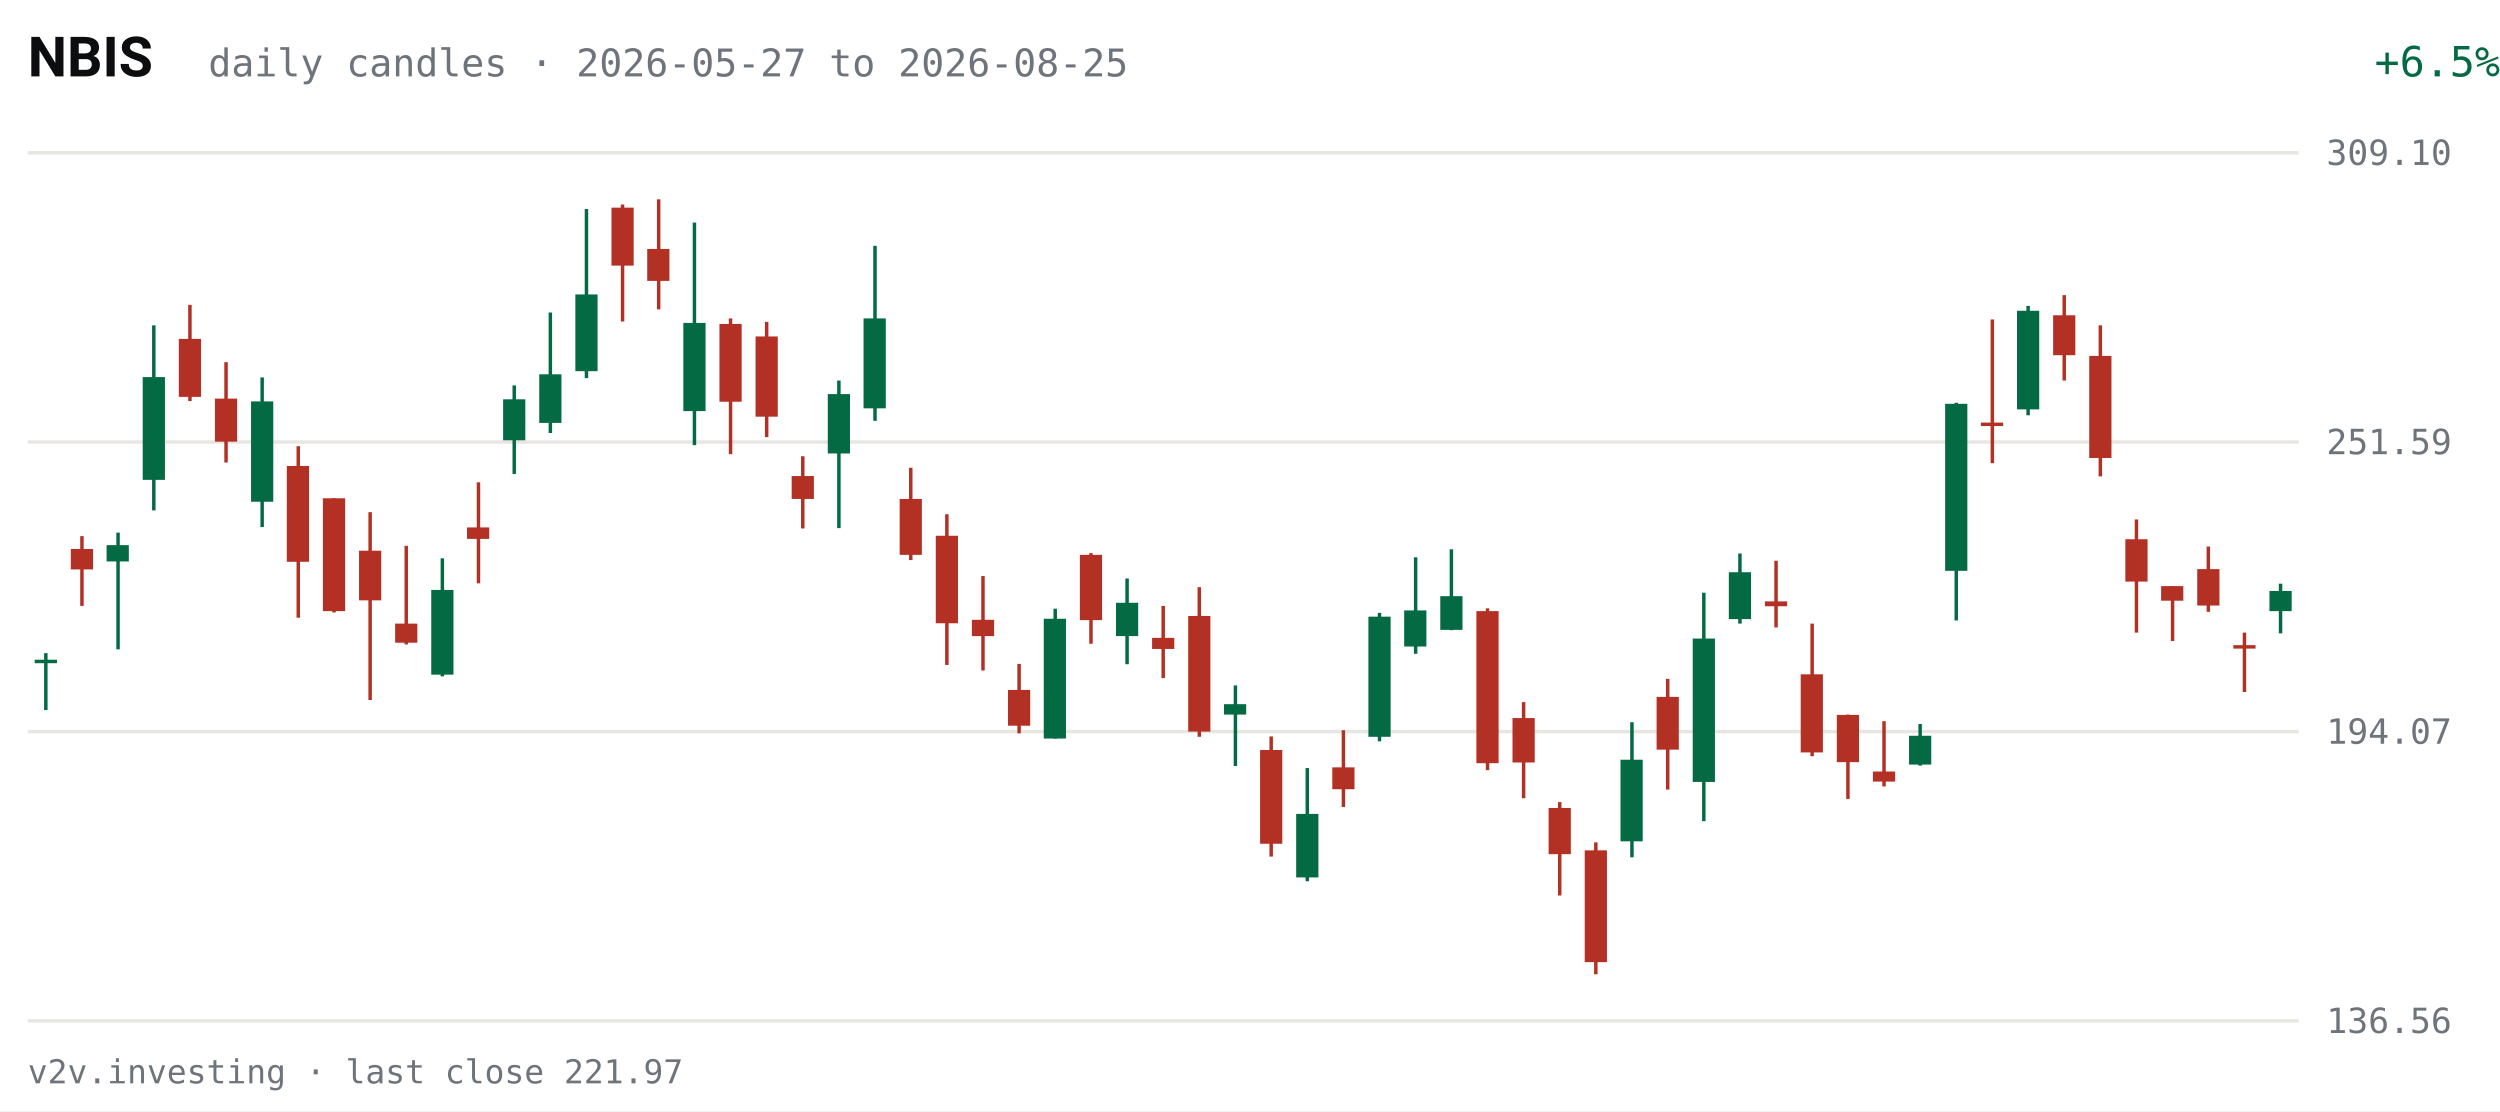
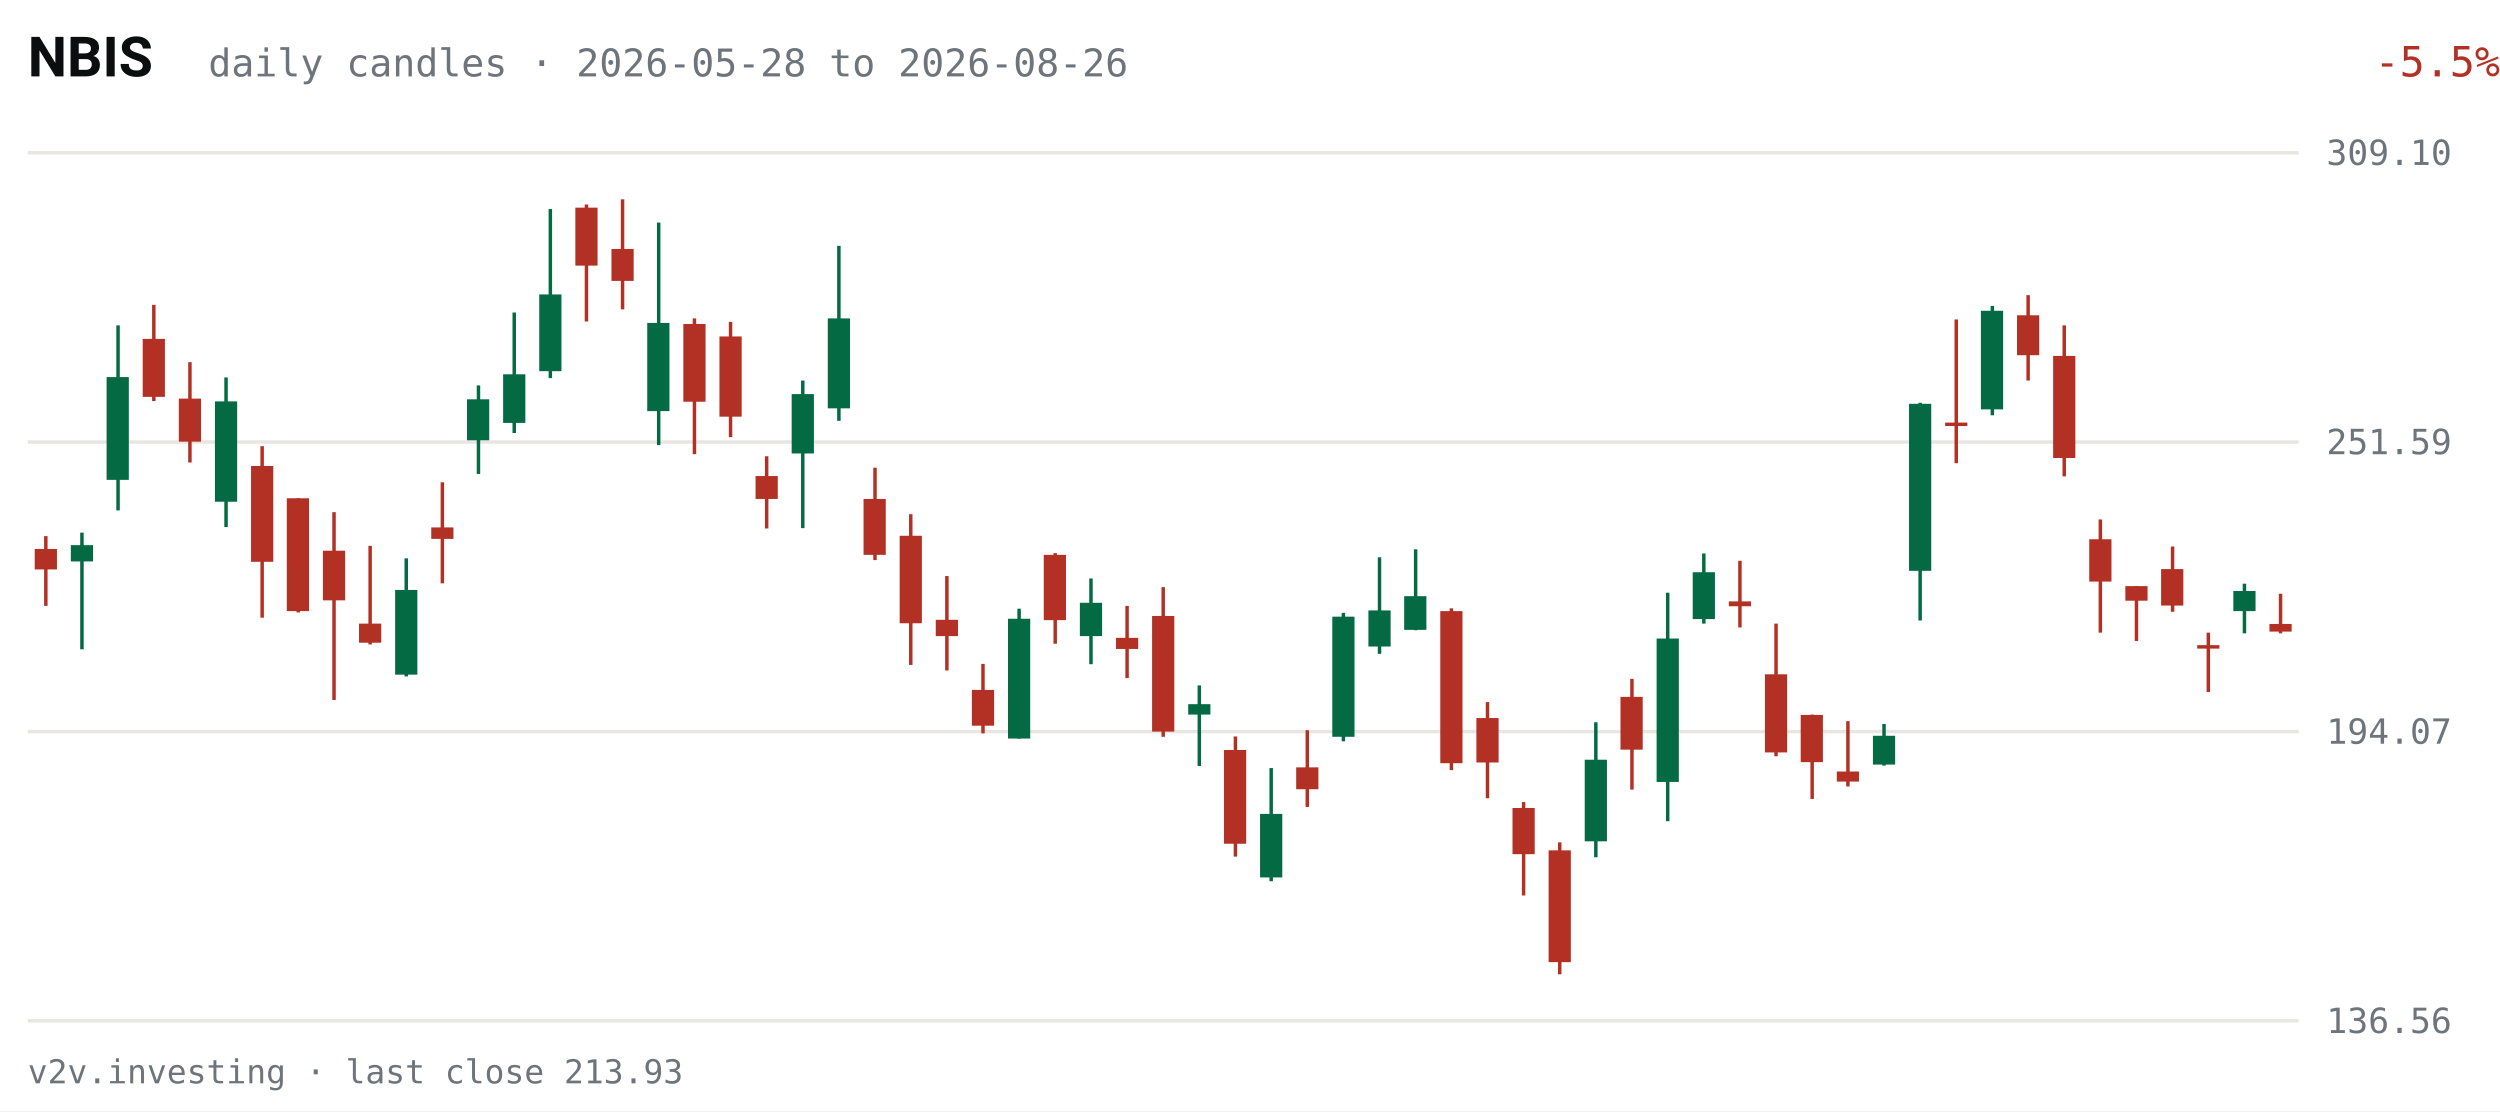
<svg xmlns="http://www.w3.org/2000/svg" viewBox="0 0 720 320" width="720" height="320" role="img" aria-label="NBIS daily candles, last 63 sessions">
  <rect width="720" height="320" fill="#FFFFFF" />
  <text x="8" y="22" fill="#0C0D0E" font-size="16" font-weight="600" font-family="system-ui,-apple-system,Segoe UI,Roboto,sans-serif">NBIS</text>
-   <text x="60" y="22" fill="#6E747B" font-size="11" font-family="ui-monospace,SFMono-Regular,Menlo,Consolas,monospace">daily candles · 2026-05-27 to 2026-08-25</text>
-   <text x="670" y="22" fill="#046A44" font-size="12" text-anchor="end" font-family="ui-monospace,SFMono-Regular,Menlo,Consolas,monospace" transform="translate(50,0)">+6.5%</text>
+   <text x="60" y="22" fill="#6E747B" font-size="11" font-family="ui-monospace,SFMono-Regular,Menlo,Consolas,monospace">daily candles · 2026-05-28 to 2026-08-26</text>
+   <text x="670" y="22" fill="#B33124" font-size="12" text-anchor="end" font-family="ui-monospace,SFMono-Regular,Menlo,Consolas,monospace" transform="translate(50,0)">-5.5%</text>
  <g font-family="ui-monospace,SFMono-Regular,Menlo,Consolas,monospace">
    <line x1="8" y1="294.0" x2="662" y2="294.0" stroke="#E7E6E1" stroke-width="1" />
    <text x="670" y="297.5" fill="#6E747B" font-size="10">136.56</text>
    <line x1="8" y1="210.7" x2="662" y2="210.7" stroke="#E7E6E1" stroke-width="1" />
    <text x="670" y="214.2" fill="#6E747B" font-size="10">194.07</text>
    <line x1="8" y1="127.3" x2="662" y2="127.3" stroke="#E7E6E1" stroke-width="1" />
    <text x="670" y="130.8" fill="#6E747B" font-size="10">251.59</text>
    <line x1="8" y1="44.0" x2="662" y2="44.0" stroke="#E7E6E1" stroke-width="1" />
    <text x="670" y="47.5" fill="#6E747B" font-size="10">309.10</text>
-     <line x1="13.2" y1="188.1" x2="13.2" y2="204.5" stroke="#046A44" stroke-width="1" />
-     <rect x="10.0" y="190.0" width="6.4" height="1.0" fill="#046A44" />
-     <line x1="23.6" y1="154.4" x2="23.6" y2="174.5" stroke="#B33124" stroke-width="1" />
-     <rect x="20.4" y="158.1" width="6.4" height="5.9" fill="#B33124" />
-     <line x1="34.0" y1="153.4" x2="34.0" y2="187.0" stroke="#046A44" stroke-width="1" />
-     <rect x="30.7" y="157.0" width="6.4" height="4.7" fill="#046A44" />
-     <line x1="44.3" y1="93.7" x2="44.3" y2="147.0" stroke="#046A44" stroke-width="1" />
-     <rect x="41.1" y="108.6" width="6.4" height="29.6" fill="#046A44" />
-     <line x1="54.7" y1="87.8" x2="54.7" y2="115.5" stroke="#B33124" stroke-width="1" />
-     <rect x="51.5" y="97.6" width="6.4" height="16.7" fill="#B33124" />
-     <line x1="65.1" y1="104.3" x2="65.1" y2="133.2" stroke="#B33124" stroke-width="1" />
-     <rect x="61.9" y="114.8" width="6.4" height="12.4" fill="#B33124" />
-     <line x1="75.5" y1="108.7" x2="75.5" y2="151.8" stroke="#046A44" stroke-width="1" />
-     <rect x="72.3" y="115.6" width="6.4" height="28.9" fill="#046A44" />
-     <line x1="85.9" y1="128.5" x2="85.9" y2="177.9" stroke="#B33124" stroke-width="1" />
-     <rect x="82.6" y="134.2" width="6.4" height="27.6" fill="#B33124" />
-     <line x1="96.2" y1="143.5" x2="96.2" y2="176.4" stroke="#B33124" stroke-width="1" />
-     <rect x="93.0" y="143.5" width="6.4" height="32.5" fill="#B33124" />
-     <line x1="106.6" y1="147.5" x2="106.6" y2="201.6" stroke="#B33124" stroke-width="1" />
-     <rect x="103.4" y="158.6" width="6.4" height="14.3" fill="#B33124" />
-     <line x1="117.0" y1="157.2" x2="117.0" y2="185.6" stroke="#B33124" stroke-width="1" />
-     <rect x="113.8" y="179.6" width="6.4" height="5.5" fill="#B33124" />
-     <line x1="127.4" y1="160.8" x2="127.4" y2="194.8" stroke="#046A44" stroke-width="1" />
-     <rect x="124.2" y="169.9" width="6.4" height="24.4" fill="#046A44" />
-     <line x1="137.8" y1="138.9" x2="137.8" y2="168.0" stroke="#B33124" stroke-width="1" />
-     <rect x="134.5" y="151.9" width="6.4" height="3.3" fill="#B33124" />
-     <line x1="148.1" y1="111.0" x2="148.1" y2="136.5" stroke="#046A44" stroke-width="1" />
-     <rect x="144.9" y="115.0" width="6.4" height="11.8" fill="#046A44" />
-     <line x1="158.5" y1="90.0" x2="158.5" y2="124.7" stroke="#046A44" stroke-width="1" />
-     <rect x="155.3" y="107.8" width="6.4" height="14.0" fill="#046A44" />
-     <line x1="168.9" y1="60.2" x2="168.9" y2="108.9" stroke="#046A44" stroke-width="1" />
-     <rect x="165.7" y="84.8" width="6.4" height="22.1" fill="#046A44" />
-     <line x1="179.3" y1="58.9" x2="179.3" y2="92.6" stroke="#B33124" stroke-width="1" />
-     <rect x="176.1" y="59.8" width="6.4" height="16.7" fill="#B33124" />
-     <line x1="189.7" y1="57.4" x2="189.7" y2="89.1" stroke="#B33124" stroke-width="1" />
-     <rect x="186.4" y="71.7" width="6.4" height="9.2" fill="#B33124" />
-     <line x1="200.0" y1="64.1" x2="200.0" y2="128.2" stroke="#046A44" stroke-width="1" />
-     <rect x="196.8" y="93.0" width="6.4" height="25.4" fill="#046A44" />
-     <line x1="210.4" y1="91.7" x2="210.4" y2="130.8" stroke="#B33124" stroke-width="1" />
-     <rect x="207.2" y="93.3" width="6.4" height="22.4" fill="#B33124" />
-     <line x1="220.8" y1="92.7" x2="220.8" y2="125.9" stroke="#B33124" stroke-width="1" />
-     <rect x="217.6" y="96.9" width="6.4" height="23.1" fill="#B33124" />
-     <line x1="231.2" y1="131.4" x2="231.2" y2="152.2" stroke="#B33124" stroke-width="1" />
-     <rect x="228.0" y="137.1" width="6.4" height="6.6" fill="#B33124" />
-     <line x1="241.6" y1="109.6" x2="241.6" y2="152.1" stroke="#046A44" stroke-width="1" />
-     <rect x="238.4" y="113.5" width="6.4" height="17.1" fill="#046A44" />
-     <line x1="252.0" y1="70.8" x2="252.0" y2="121.2" stroke="#046A44" stroke-width="1" />
-     <rect x="248.7" y="91.7" width="6.4" height="25.9" fill="#046A44" />
-     <line x1="262.3" y1="134.7" x2="262.3" y2="161.3" stroke="#B33124" stroke-width="1" />
-     <rect x="259.1" y="143.7" width="6.4" height="16.1" fill="#B33124" />
-     <line x1="272.7" y1="148.1" x2="272.7" y2="191.5" stroke="#B33124" stroke-width="1" />
-     <rect x="269.5" y="154.3" width="6.4" height="25.2" fill="#B33124" />
-     <line x1="283.1" y1="165.9" x2="283.1" y2="193.1" stroke="#B33124" stroke-width="1" />
-     <rect x="279.9" y="178.5" width="6.4" height="4.7" fill="#B33124" />
-     <line x1="293.5" y1="191.2" x2="293.5" y2="211.2" stroke="#B33124" stroke-width="1" />
-     <rect x="290.3" y="198.7" width="6.4" height="10.3" fill="#B33124" />
-     <line x1="303.9" y1="175.3" x2="303.9" y2="212.7" stroke="#046A44" stroke-width="1" />
-     <rect x="300.6" y="178.2" width="6.4" height="34.5" fill="#046A44" />
-     <line x1="314.2" y1="159.3" x2="314.2" y2="185.4" stroke="#B33124" stroke-width="1" />
-     <rect x="311.0" y="159.8" width="6.4" height="18.8" fill="#B33124" />
-     <line x1="324.6" y1="166.6" x2="324.6" y2="191.3" stroke="#046A44" stroke-width="1" />
-     <rect x="321.4" y="173.6" width="6.4" height="9.6" fill="#046A44" />
-     <line x1="335.0" y1="174.5" x2="335.0" y2="195.3" stroke="#B33124" stroke-width="1" />
-     <rect x="331.8" y="183.7" width="6.4" height="3.2" fill="#B33124" />
-     <line x1="345.4" y1="169.1" x2="345.4" y2="212.2" stroke="#B33124" stroke-width="1" />
-     <rect x="342.2" y="177.4" width="6.4" height="33.3" fill="#B33124" />
-     <line x1="355.8" y1="197.4" x2="355.8" y2="220.6" stroke="#046A44" stroke-width="1" />
-     <rect x="352.5" y="202.8" width="6.4" height="3.0" fill="#046A44" />
-     <line x1="366.1" y1="212.1" x2="366.1" y2="246.7" stroke="#B33124" stroke-width="1" />
-     <rect x="362.9" y="216.0" width="6.4" height="27.0" fill="#B33124" />
-     <line x1="376.5" y1="221.2" x2="376.5" y2="253.8" stroke="#046A44" stroke-width="1" />
-     <rect x="373.3" y="234.4" width="6.4" height="18.3" fill="#046A44" />
-     <line x1="386.9" y1="210.3" x2="386.9" y2="232.4" stroke="#B33124" stroke-width="1" />
-     <rect x="383.7" y="221.0" width="6.4" height="6.3" fill="#B33124" />
-     <line x1="397.3" y1="176.5" x2="397.3" y2="213.5" stroke="#046A44" stroke-width="1" />
-     <rect x="394.1" y="177.6" width="6.4" height="34.6" fill="#046A44" />
-     <line x1="407.7" y1="160.5" x2="407.7" y2="188.3" stroke="#046A44" stroke-width="1" />
-     <rect x="404.4" y="175.8" width="6.4" height="10.4" fill="#046A44" />
-     <line x1="418.0" y1="158.2" x2="418.0" y2="181.5" stroke="#046A44" stroke-width="1" />
-     <rect x="414.8" y="171.7" width="6.4" height="9.7" fill="#046A44" />
-     <line x1="428.4" y1="175.2" x2="428.4" y2="221.8" stroke="#B33124" stroke-width="1" />
-     <rect x="425.2" y="176.0" width="6.4" height="43.8" fill="#B33124" />
-     <line x1="438.8" y1="202.2" x2="438.8" y2="229.9" stroke="#B33124" stroke-width="1" />
-     <rect x="435.6" y="206.8" width="6.4" height="12.8" fill="#B33124" />
-     <line x1="449.2" y1="231.0" x2="449.2" y2="257.9" stroke="#B33124" stroke-width="1" />
-     <rect x="446.0" y="232.7" width="6.4" height="13.3" fill="#B33124" />
-     <line x1="459.6" y1="242.6" x2="459.6" y2="280.6" stroke="#B33124" stroke-width="1" />
-     <rect x="456.4" y="244.9" width="6.4" height="32.2" fill="#B33124" />
-     <line x1="470.0" y1="208.0" x2="470.0" y2="246.9" stroke="#046A44" stroke-width="1" />
-     <rect x="466.7" y="218.8" width="6.4" height="23.5" fill="#046A44" />
-     <line x1="480.3" y1="195.5" x2="480.3" y2="227.4" stroke="#B33124" stroke-width="1" />
-     <rect x="477.1" y="200.7" width="6.4" height="15.2" fill="#B33124" />
-     <line x1="490.7" y1="170.7" x2="490.7" y2="236.5" stroke="#046A44" stroke-width="1" />
-     <rect x="487.5" y="183.9" width="6.4" height="41.3" fill="#046A44" />
-     <line x1="501.1" y1="159.4" x2="501.1" y2="179.6" stroke="#046A44" stroke-width="1" />
-     <rect x="497.9" y="164.8" width="6.4" height="13.5" fill="#046A44" />
-     <line x1="511.5" y1="161.5" x2="511.5" y2="180.7" stroke="#B33124" stroke-width="1" />
-     <rect x="508.3" y="173.2" width="6.4" height="1.4" fill="#B33124" />
-     <line x1="521.9" y1="179.6" x2="521.9" y2="217.8" stroke="#B33124" stroke-width="1" />
-     <rect x="518.6" y="194.2" width="6.4" height="22.5" fill="#B33124" />
-     <line x1="532.2" y1="205.8" x2="532.2" y2="230.1" stroke="#B33124" stroke-width="1" />
-     <rect x="529.0" y="205.9" width="6.4" height="13.6" fill="#B33124" />
-     <line x1="542.6" y1="207.7" x2="542.6" y2="226.5" stroke="#B33124" stroke-width="1" />
-     <rect x="539.4" y="222.2" width="6.4" height="2.9" fill="#B33124" />
-     <line x1="553.0" y1="208.5" x2="553.0" y2="220.5" stroke="#046A44" stroke-width="1" />
-     <rect x="549.8" y="211.9" width="6.4" height="8.3" fill="#046A44" />
-     <line x1="563.4" y1="116.0" x2="563.4" y2="178.7" stroke="#046A44" stroke-width="1" />
-     <rect x="560.2" y="116.3" width="6.4" height="48.1" fill="#046A44" />
-     <line x1="573.8" y1="92.0" x2="573.8" y2="133.4" stroke="#B33124" stroke-width="1" />
-     <rect x="570.5" y="121.7" width="6.4" height="1.0" fill="#B33124" />
-     <line x1="584.1" y1="88.1" x2="584.1" y2="119.6" stroke="#046A44" stroke-width="1" />
-     <rect x="580.9" y="89.5" width="6.4" height="28.4" fill="#046A44" />
-     <line x1="594.5" y1="85.0" x2="594.5" y2="109.6" stroke="#B33124" stroke-width="1" />
-     <rect x="591.3" y="90.8" width="6.4" height="11.5" fill="#B33124" />
-     <line x1="604.9" y1="93.7" x2="604.9" y2="137.2" stroke="#B33124" stroke-width="1" />
-     <rect x="601.7" y="102.5" width="6.4" height="29.4" fill="#B33124" />
-     <line x1="615.3" y1="149.6" x2="615.3" y2="182.2" stroke="#B33124" stroke-width="1" />
-     <rect x="612.1" y="155.3" width="6.4" height="12.2" fill="#B33124" />
-     <line x1="625.7" y1="168.8" x2="625.7" y2="184.6" stroke="#B33124" stroke-width="1" />
-     <rect x="622.4" y="168.8" width="6.4" height="4.2" fill="#B33124" />
-     <line x1="636.0" y1="157.4" x2="636.0" y2="176.2" stroke="#B33124" stroke-width="1" />
-     <rect x="632.8" y="163.9" width="6.4" height="10.5" fill="#B33124" />
-     <line x1="646.4" y1="182.2" x2="646.4" y2="199.3" stroke="#B33124" stroke-width="1" />
-     <rect x="643.2" y="185.8" width="6.4" height="1.0" fill="#B33124" />
-     <line x1="656.8" y1="168.1" x2="656.8" y2="182.4" stroke="#046A44" stroke-width="1" />
-     <rect x="653.6" y="170.2" width="6.4" height="5.8" fill="#046A44" />
+     <line x1="13.2" y1="154.4" x2="13.2" y2="174.5" stroke="#B33124" stroke-width="1" />
+     <rect x="10.0" y="158.1" width="6.4" height="5.9" fill="#B33124" />
+     <line x1="23.6" y1="153.4" x2="23.6" y2="187.0" stroke="#046A44" stroke-width="1" />
+     <rect x="20.4" y="157.0" width="6.4" height="4.7" fill="#046A44" />
+     <line x1="34.0" y1="93.7" x2="34.0" y2="147.0" stroke="#046A44" stroke-width="1" />
+     <rect x="30.7" y="108.6" width="6.4" height="29.6" fill="#046A44" />
+     <line x1="44.3" y1="87.8" x2="44.3" y2="115.5" stroke="#B33124" stroke-width="1" />
+     <rect x="41.1" y="97.6" width="6.4" height="16.7" fill="#B33124" />
+     <line x1="54.7" y1="104.3" x2="54.7" y2="133.2" stroke="#B33124" stroke-width="1" />
+     <rect x="51.5" y="114.8" width="6.4" height="12.4" fill="#B33124" />
+     <line x1="65.1" y1="108.7" x2="65.1" y2="151.8" stroke="#046A44" stroke-width="1" />
+     <rect x="61.9" y="115.6" width="6.4" height="28.9" fill="#046A44" />
+     <line x1="75.5" y1="128.5" x2="75.5" y2="177.9" stroke="#B33124" stroke-width="1" />
+     <rect x="72.3" y="134.2" width="6.4" height="27.6" fill="#B33124" />
+     <line x1="85.9" y1="143.5" x2="85.9" y2="176.4" stroke="#B33124" stroke-width="1" />
+     <rect x="82.6" y="143.5" width="6.4" height="32.5" fill="#B33124" />
+     <line x1="96.2" y1="147.5" x2="96.2" y2="201.6" stroke="#B33124" stroke-width="1" />
+     <rect x="93.0" y="158.6" width="6.4" height="14.3" fill="#B33124" />
+     <line x1="106.6" y1="157.2" x2="106.6" y2="185.6" stroke="#B33124" stroke-width="1" />
+     <rect x="103.4" y="179.6" width="6.4" height="5.5" fill="#B33124" />
+     <line x1="117.0" y1="160.8" x2="117.0" y2="194.8" stroke="#046A44" stroke-width="1" />
+     <rect x="113.8" y="169.9" width="6.4" height="24.4" fill="#046A44" />
+     <line x1="127.4" y1="138.9" x2="127.4" y2="168.0" stroke="#B33124" stroke-width="1" />
+     <rect x="124.2" y="151.9" width="6.4" height="3.3" fill="#B33124" />
+     <line x1="137.8" y1="111.0" x2="137.8" y2="136.5" stroke="#046A44" stroke-width="1" />
+     <rect x="134.5" y="115.0" width="6.4" height="11.8" fill="#046A44" />
+     <line x1="148.1" y1="90.0" x2="148.1" y2="124.7" stroke="#046A44" stroke-width="1" />
+     <rect x="144.9" y="107.8" width="6.4" height="14.0" fill="#046A44" />
+     <line x1="158.5" y1="60.2" x2="158.5" y2="108.9" stroke="#046A44" stroke-width="1" />
+     <rect x="155.3" y="84.8" width="6.4" height="22.1" fill="#046A44" />
+     <line x1="168.9" y1="58.9" x2="168.9" y2="92.6" stroke="#B33124" stroke-width="1" />
+     <rect x="165.7" y="59.8" width="6.4" height="16.7" fill="#B33124" />
+     <line x1="179.3" y1="57.4" x2="179.3" y2="89.1" stroke="#B33124" stroke-width="1" />
+     <rect x="176.1" y="71.7" width="6.4" height="9.2" fill="#B33124" />
+     <line x1="189.7" y1="64.1" x2="189.7" y2="128.2" stroke="#046A44" stroke-width="1" />
+     <rect x="186.4" y="93.0" width="6.4" height="25.4" fill="#046A44" />
+     <line x1="200.0" y1="91.7" x2="200.0" y2="130.8" stroke="#B33124" stroke-width="1" />
+     <rect x="196.8" y="93.3" width="6.4" height="22.4" fill="#B33124" />
+     <line x1="210.4" y1="92.7" x2="210.4" y2="125.9" stroke="#B33124" stroke-width="1" />
+     <rect x="207.2" y="96.9" width="6.4" height="23.1" fill="#B33124" />
+     <line x1="220.8" y1="131.4" x2="220.8" y2="152.2" stroke="#B33124" stroke-width="1" />
+     <rect x="217.6" y="137.1" width="6.4" height="6.6" fill="#B33124" />
+     <line x1="231.2" y1="109.6" x2="231.2" y2="152.1" stroke="#046A44" stroke-width="1" />
+     <rect x="228.0" y="113.5" width="6.4" height="17.1" fill="#046A44" />
+     <line x1="241.6" y1="70.8" x2="241.6" y2="121.2" stroke="#046A44" stroke-width="1" />
+     <rect x="238.4" y="91.7" width="6.4" height="25.9" fill="#046A44" />
+     <line x1="252.0" y1="134.7" x2="252.0" y2="161.3" stroke="#B33124" stroke-width="1" />
+     <rect x="248.7" y="143.7" width="6.4" height="16.1" fill="#B33124" />
+     <line x1="262.3" y1="148.1" x2="262.3" y2="191.5" stroke="#B33124" stroke-width="1" />
+     <rect x="259.1" y="154.3" width="6.4" height="25.2" fill="#B33124" />
+     <line x1="272.7" y1="165.9" x2="272.7" y2="193.1" stroke="#B33124" stroke-width="1" />
+     <rect x="269.5" y="178.5" width="6.4" height="4.7" fill="#B33124" />
+     <line x1="283.1" y1="191.2" x2="283.1" y2="211.2" stroke="#B33124" stroke-width="1" />
+     <rect x="279.9" y="198.7" width="6.4" height="10.3" fill="#B33124" />
+     <line x1="293.5" y1="175.3" x2="293.5" y2="212.7" stroke="#046A44" stroke-width="1" />
+     <rect x="290.3" y="178.2" width="6.4" height="34.5" fill="#046A44" />
+     <line x1="303.9" y1="159.3" x2="303.9" y2="185.4" stroke="#B33124" stroke-width="1" />
+     <rect x="300.6" y="159.8" width="6.4" height="18.8" fill="#B33124" />
+     <line x1="314.2" y1="166.6" x2="314.2" y2="191.3" stroke="#046A44" stroke-width="1" />
+     <rect x="311.0" y="173.6" width="6.4" height="9.6" fill="#046A44" />
+     <line x1="324.6" y1="174.5" x2="324.6" y2="195.3" stroke="#B33124" stroke-width="1" />
+     <rect x="321.4" y="183.7" width="6.4" height="3.2" fill="#B33124" />
+     <line x1="335.0" y1="169.1" x2="335.0" y2="212.2" stroke="#B33124" stroke-width="1" />
+     <rect x="331.8" y="177.4" width="6.4" height="33.3" fill="#B33124" />
+     <line x1="345.4" y1="197.4" x2="345.4" y2="220.6" stroke="#046A44" stroke-width="1" />
+     <rect x="342.2" y="202.8" width="6.4" height="3.0" fill="#046A44" />
+     <line x1="355.8" y1="212.1" x2="355.8" y2="246.7" stroke="#B33124" stroke-width="1" />
+     <rect x="352.5" y="216.0" width="6.4" height="27.0" fill="#B33124" />
+     <line x1="366.1" y1="221.2" x2="366.1" y2="253.8" stroke="#046A44" stroke-width="1" />
+     <rect x="362.9" y="234.4" width="6.4" height="18.3" fill="#046A44" />
+     <line x1="376.5" y1="210.3" x2="376.5" y2="232.4" stroke="#B33124" stroke-width="1" />
+     <rect x="373.3" y="221.0" width="6.4" height="6.3" fill="#B33124" />
+     <line x1="386.9" y1="176.5" x2="386.9" y2="213.5" stroke="#046A44" stroke-width="1" />
+     <rect x="383.7" y="177.6" width="6.4" height="34.6" fill="#046A44" />
+     <line x1="397.3" y1="160.5" x2="397.3" y2="188.3" stroke="#046A44" stroke-width="1" />
+     <rect x="394.1" y="175.8" width="6.4" height="10.4" fill="#046A44" />
+     <line x1="407.7" y1="158.2" x2="407.7" y2="181.5" stroke="#046A44" stroke-width="1" />
+     <rect x="404.4" y="171.7" width="6.4" height="9.7" fill="#046A44" />
+     <line x1="418.0" y1="175.2" x2="418.0" y2="221.8" stroke="#B33124" stroke-width="1" />
+     <rect x="414.8" y="176.0" width="6.4" height="43.8" fill="#B33124" />
+     <line x1="428.4" y1="202.2" x2="428.4" y2="229.9" stroke="#B33124" stroke-width="1" />
+     <rect x="425.2" y="206.8" width="6.4" height="12.8" fill="#B33124" />
+     <line x1="438.8" y1="231.0" x2="438.8" y2="257.9" stroke="#B33124" stroke-width="1" />
+     <rect x="435.6" y="232.7" width="6.4" height="13.3" fill="#B33124" />
+     <line x1="449.2" y1="242.6" x2="449.2" y2="280.6" stroke="#B33124" stroke-width="1" />
+     <rect x="446.0" y="244.9" width="6.4" height="32.2" fill="#B33124" />
+     <line x1="459.6" y1="208.0" x2="459.6" y2="246.9" stroke="#046A44" stroke-width="1" />
+     <rect x="456.4" y="218.8" width="6.4" height="23.5" fill="#046A44" />
+     <line x1="470.0" y1="195.5" x2="470.0" y2="227.4" stroke="#B33124" stroke-width="1" />
+     <rect x="466.7" y="200.7" width="6.4" height="15.2" fill="#B33124" />
+     <line x1="480.3" y1="170.7" x2="480.3" y2="236.5" stroke="#046A44" stroke-width="1" />
+     <rect x="477.1" y="183.9" width="6.4" height="41.3" fill="#046A44" />
+     <line x1="490.7" y1="159.4" x2="490.7" y2="179.6" stroke="#046A44" stroke-width="1" />
+     <rect x="487.5" y="164.8" width="6.4" height="13.5" fill="#046A44" />
+     <line x1="501.1" y1="161.5" x2="501.1" y2="180.7" stroke="#B33124" stroke-width="1" />
+     <rect x="497.9" y="173.2" width="6.4" height="1.4" fill="#B33124" />
+     <line x1="511.5" y1="179.6" x2="511.5" y2="217.8" stroke="#B33124" stroke-width="1" />
+     <rect x="508.3" y="194.2" width="6.4" height="22.5" fill="#B33124" />
+     <line x1="521.9" y1="205.8" x2="521.9" y2="230.1" stroke="#B33124" stroke-width="1" />
+     <rect x="518.6" y="205.9" width="6.4" height="13.6" fill="#B33124" />
+     <line x1="532.2" y1="207.7" x2="532.2" y2="226.5" stroke="#B33124" stroke-width="1" />
+     <rect x="529.0" y="222.2" width="6.4" height="2.9" fill="#B33124" />
+     <line x1="542.6" y1="208.5" x2="542.6" y2="220.5" stroke="#046A44" stroke-width="1" />
+     <rect x="539.4" y="211.9" width="6.4" height="8.3" fill="#046A44" />
+     <line x1="553.0" y1="116.0" x2="553.0" y2="178.7" stroke="#046A44" stroke-width="1" />
+     <rect x="549.8" y="116.3" width="6.4" height="48.1" fill="#046A44" />
+     <line x1="563.4" y1="92.0" x2="563.4" y2="133.4" stroke="#B33124" stroke-width="1" />
+     <rect x="560.2" y="121.7" width="6.4" height="1.0" fill="#B33124" />
+     <line x1="573.8" y1="88.1" x2="573.8" y2="119.6" stroke="#046A44" stroke-width="1" />
+     <rect x="570.5" y="89.5" width="6.4" height="28.4" fill="#046A44" />
+     <line x1="584.1" y1="85.0" x2="584.1" y2="109.6" stroke="#B33124" stroke-width="1" />
+     <rect x="580.9" y="90.8" width="6.4" height="11.5" fill="#B33124" />
+     <line x1="594.5" y1="93.7" x2="594.5" y2="137.2" stroke="#B33124" stroke-width="1" />
+     <rect x="591.3" y="102.5" width="6.4" height="29.4" fill="#B33124" />
+     <line x1="604.9" y1="149.6" x2="604.9" y2="182.2" stroke="#B33124" stroke-width="1" />
+     <rect x="601.7" y="155.3" width="6.4" height="12.2" fill="#B33124" />
+     <line x1="615.3" y1="168.8" x2="615.3" y2="184.6" stroke="#B33124" stroke-width="1" />
+     <rect x="612.1" y="168.8" width="6.4" height="4.2" fill="#B33124" />
+     <line x1="625.7" y1="157.4" x2="625.7" y2="176.2" stroke="#B33124" stroke-width="1" />
+     <rect x="622.4" y="163.9" width="6.4" height="10.5" fill="#B33124" />
+     <line x1="636.0" y1="182.2" x2="636.0" y2="199.3" stroke="#B33124" stroke-width="1" />
+     <rect x="632.8" y="185.8" width="6.4" height="1.0" fill="#B33124" />
+     <line x1="646.4" y1="168.1" x2="646.4" y2="182.4" stroke="#046A44" stroke-width="1" />
+     <rect x="643.2" y="170.2" width="6.4" height="5.8" fill="#046A44" />
+     <line x1="656.8" y1="171.0" x2="656.8" y2="182.4" stroke="#B33124" stroke-width="1" />
+     <rect x="653.6" y="179.7" width="6.4" height="2.2" fill="#B33124" />
  </g>
-   <text x="8" y="312" fill="#6E747B" font-size="9.5" font-family="ui-monospace,SFMono-Regular,Menlo,Consolas,monospace">v2v.investing · last close 221.97</text>
+   <text x="8" y="312" fill="#6E747B" font-size="9.5" font-family="ui-monospace,SFMono-Regular,Menlo,Consolas,monospace">v2v.investing · last close 213.93</text>
</svg>
